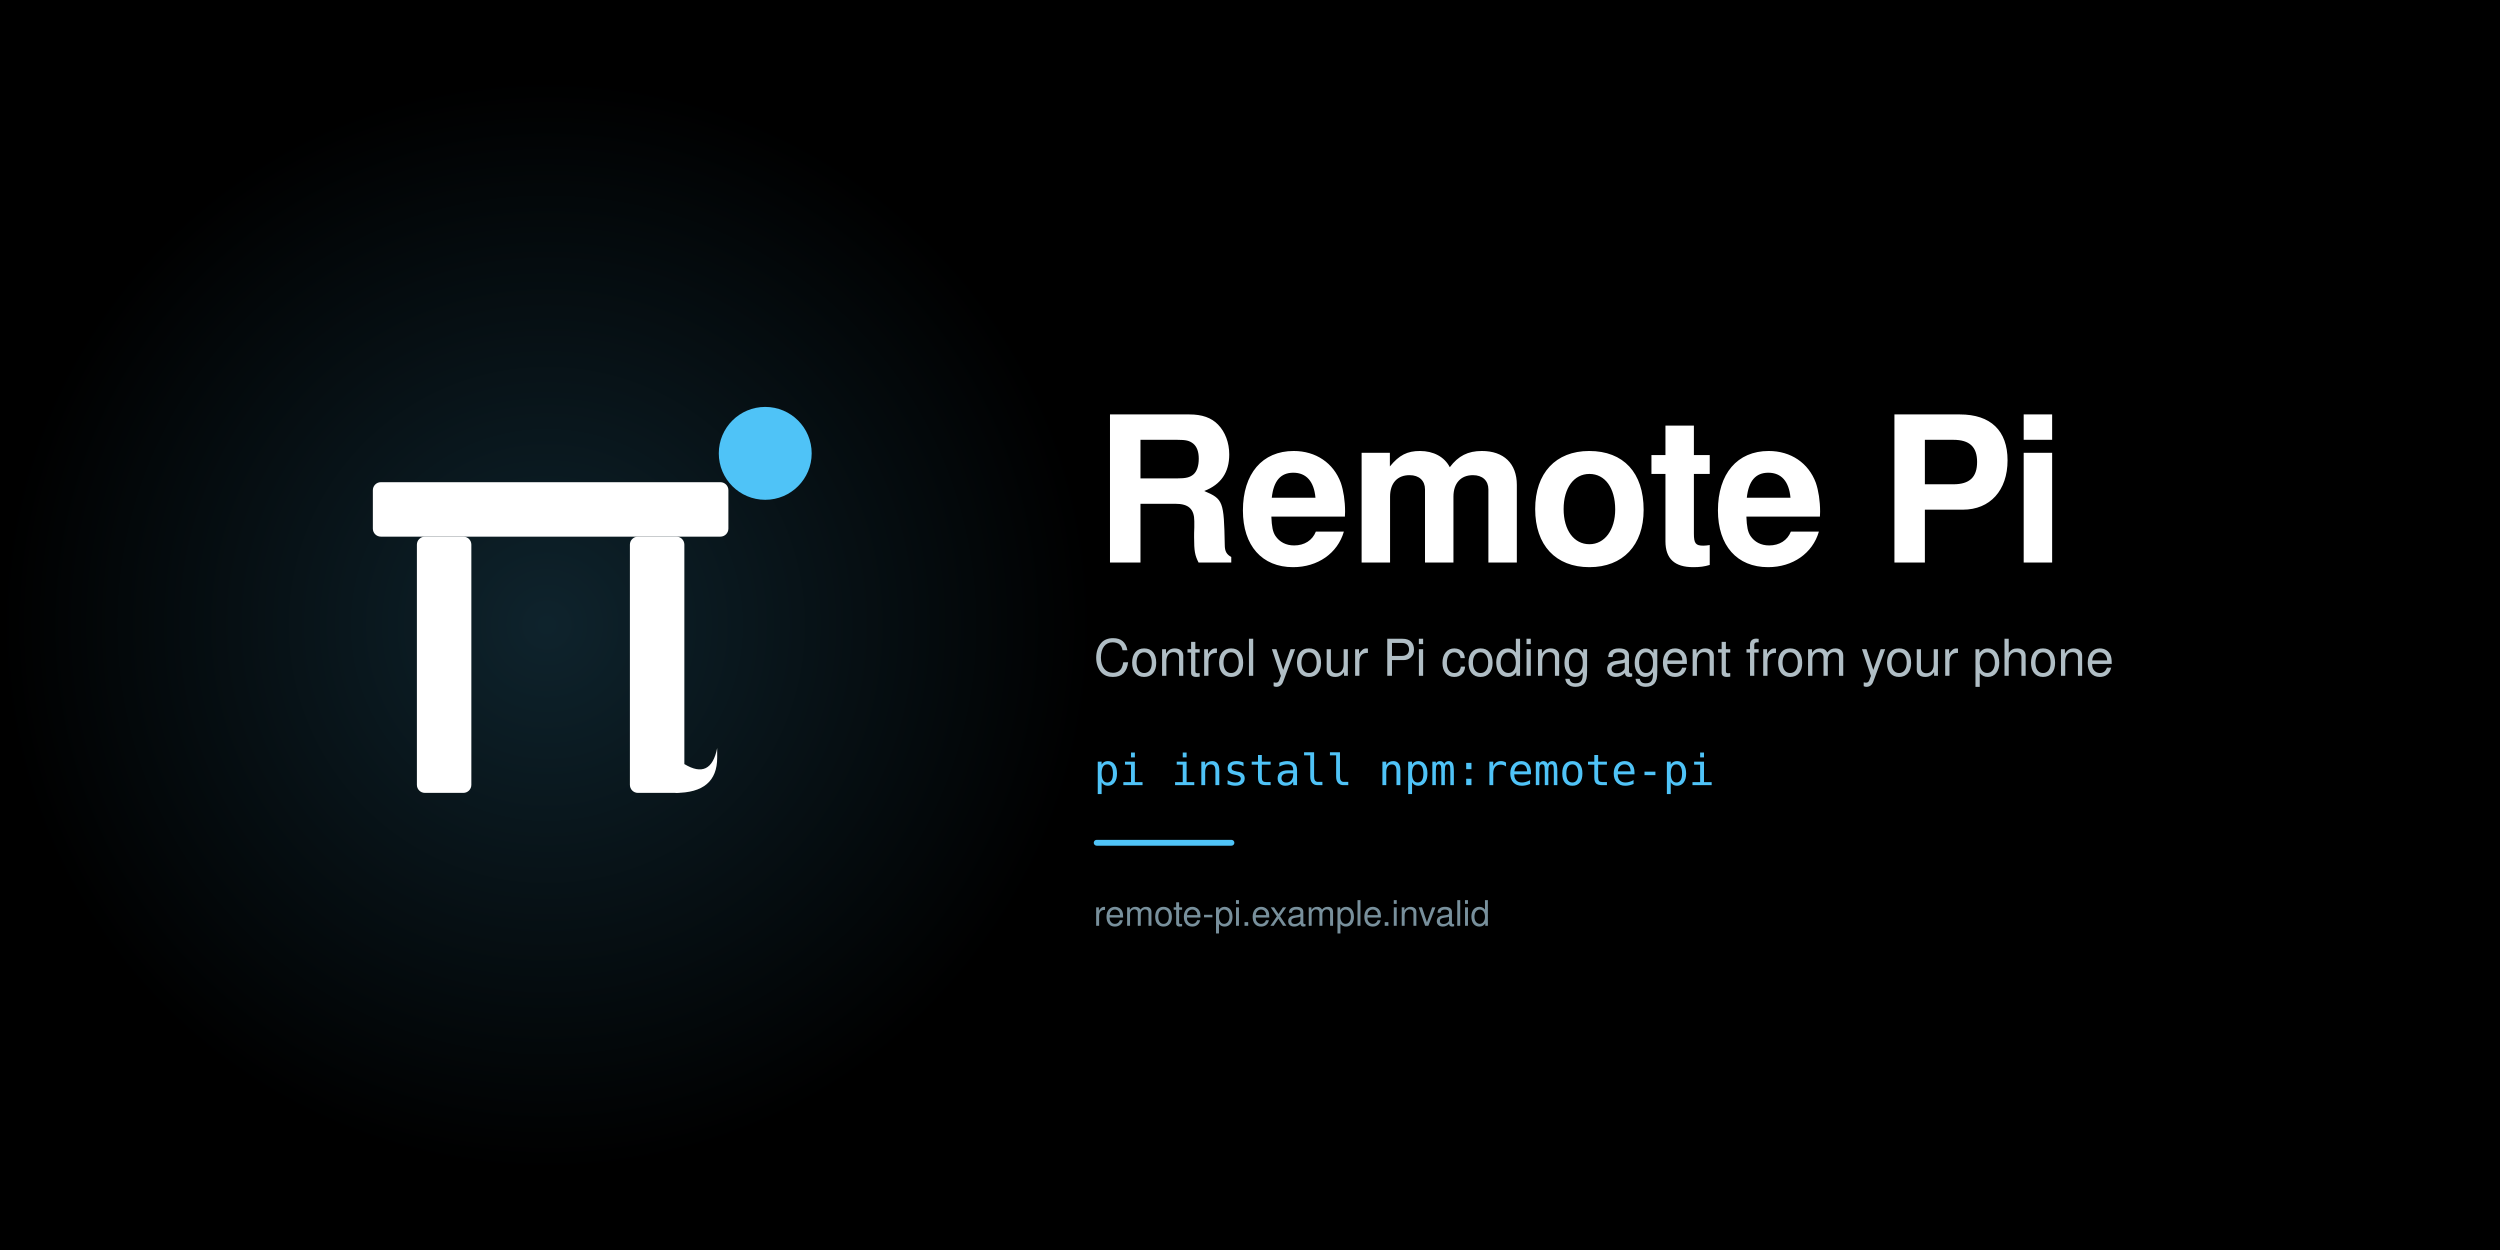
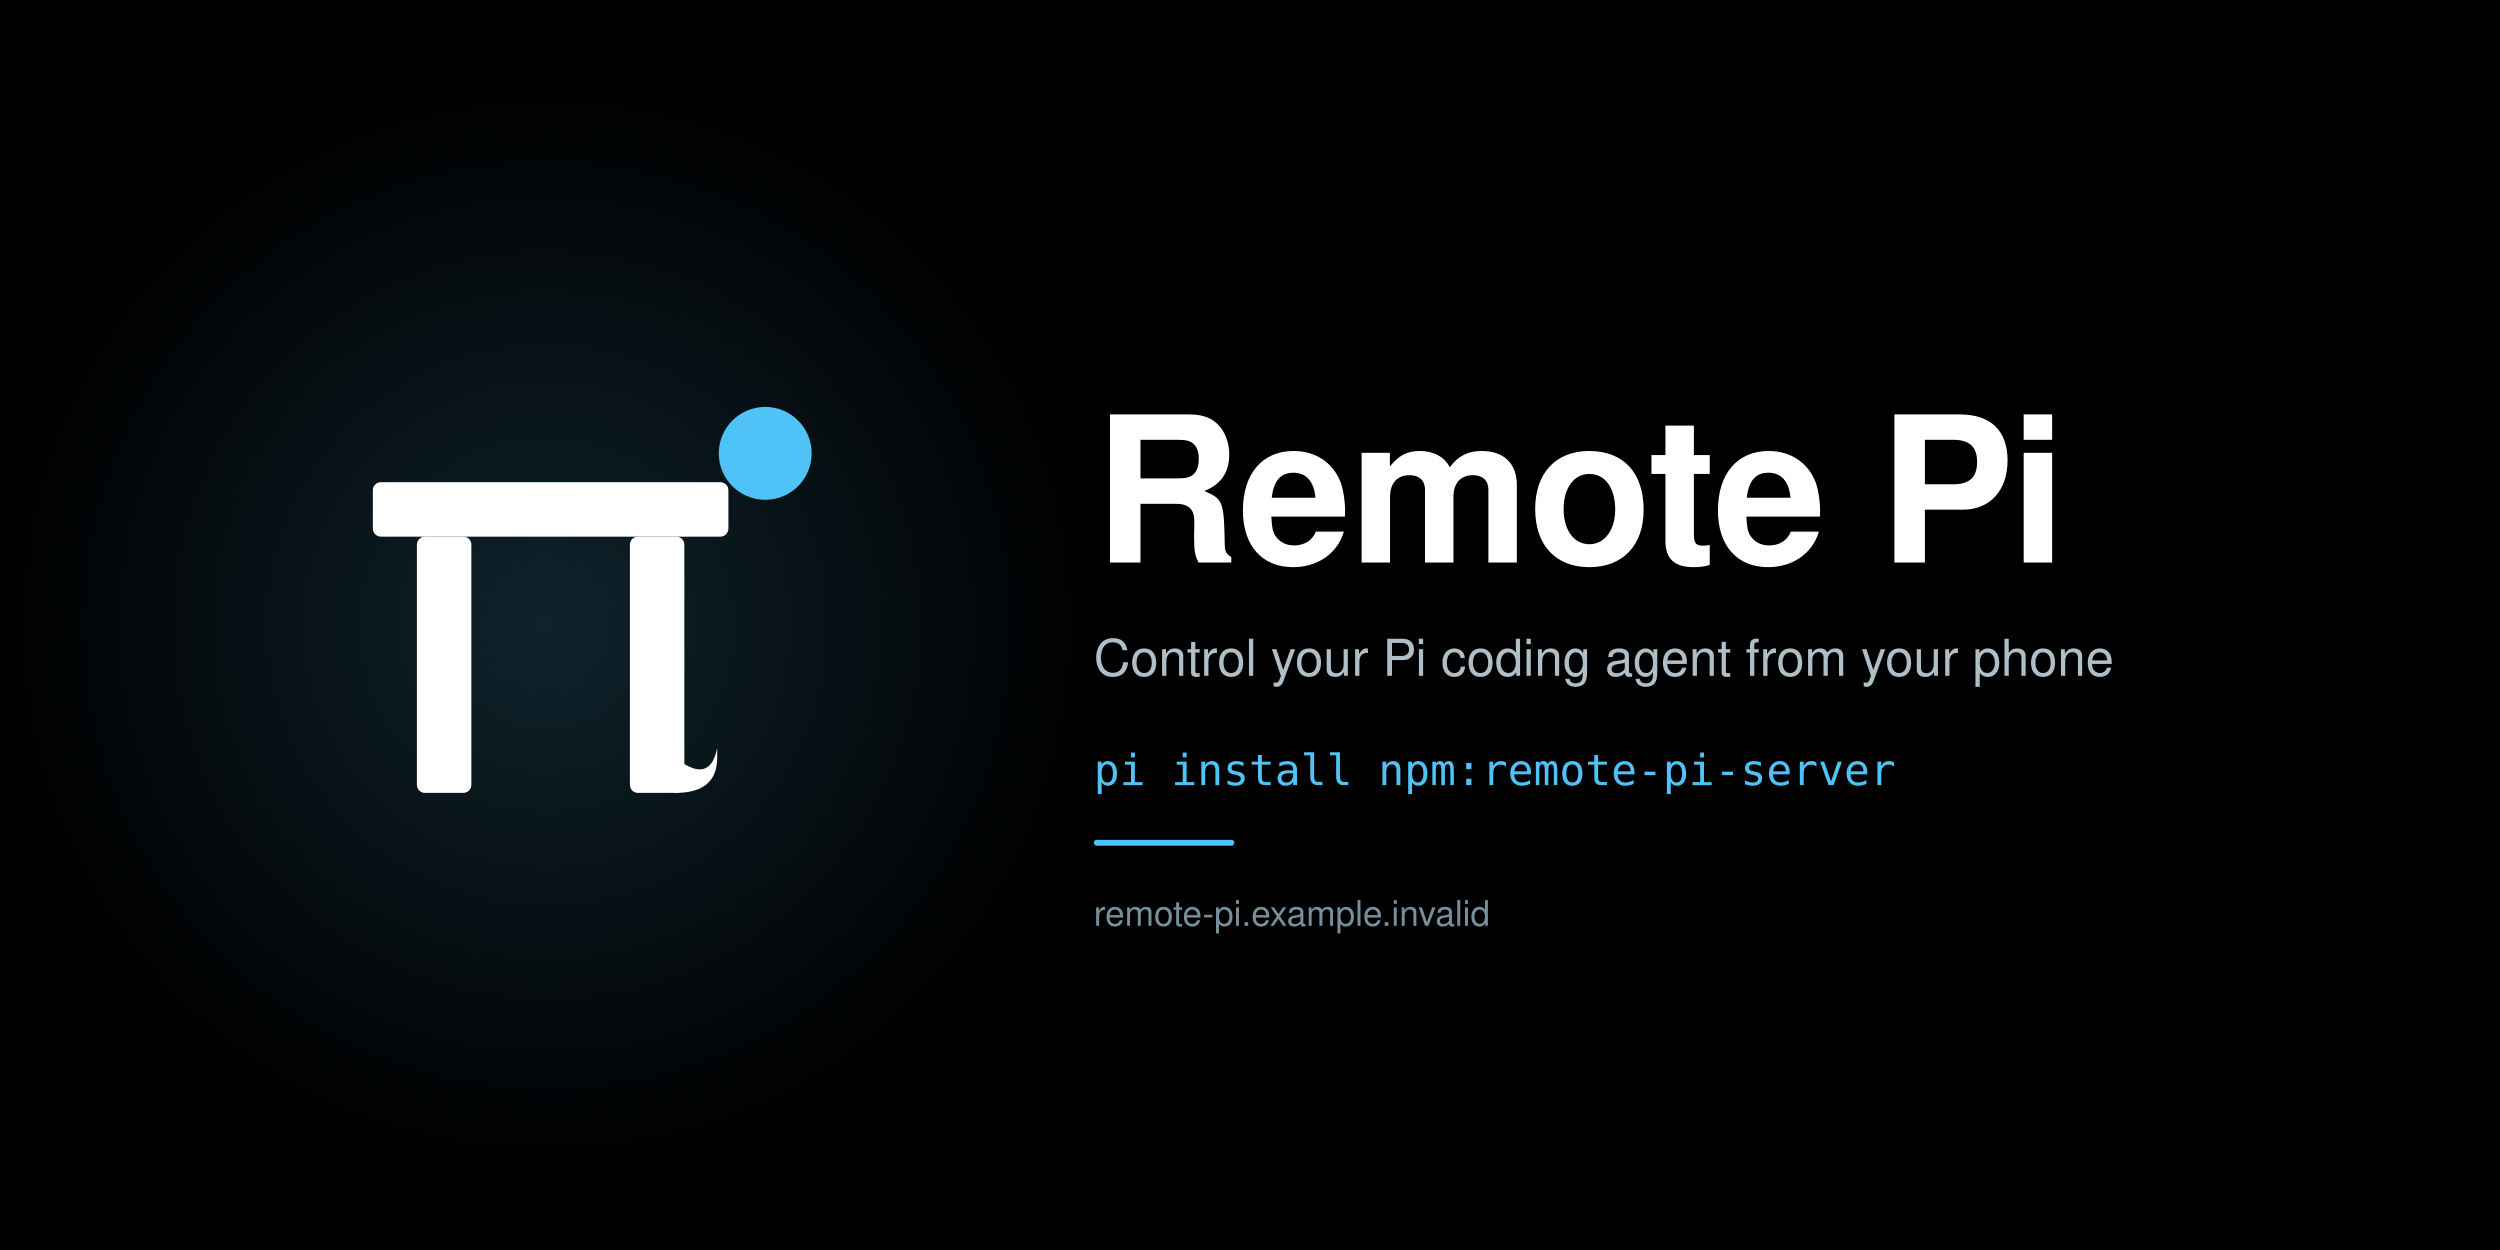
<svg xmlns="http://www.w3.org/2000/svg" viewBox="0 0 1280 640" width="1280" height="640">
  <rect width="1280" height="640" fill="#000000" />
  <defs>
    <radialGradient id="accentGlow" cx="50%" cy="50%" r="50%">
      <stop offset="0%" stop-color="#4FC3F7" stop-opacity="0.18" />
      <stop offset="100%" stop-color="#4FC3F7" stop-opacity="0" />
    </radialGradient>
  </defs>
  <circle cx="280" cy="320" r="280" fill="url(#accentGlow)" />
  <g transform="translate(72, 96) scale(0.41)">
    <g fill="#FFFFFF">
      <rect x="290" y="368" width="444" height="68" rx="10" />
      <rect x="345" y="436" width="68" height="320" rx="10" />
      <rect x="611" y="436" width="68" height="320" rx="10" />
      <path d="M 679 720 Q 712 740 720 700 L 720 712 Q 720 756 668 756 L 668 736 Z" />
    </g>
    <circle cx="780" cy="332" r="58" fill="#4FC3F7" />
  </g>
  <text x="560" y="288" font-family="-apple-system, BlinkMacSystemFont, 'Segoe UI', Helvetica, Arial, sans-serif" font-size="104" font-weight="700" fill="#FFFFFF" letter-spacing="-1">Remote Pi</text>
  <text x="560" y="346" font-family="-apple-system, BlinkMacSystemFont, 'Segoe UI', Helvetica, Arial, sans-serif" font-size="26" font-weight="400" fill="#B0BEC5">Control your Pi coding agent from your phone</text>
-   <text x="560" y="402" font-family="ui-monospace, 'SF Mono', Menlo, Consolas, monospace" font-size="22" font-weight="500" fill="#4FC3F7">pi install npm:remote-pi</text>
+   <text x="560" y="402" font-family="ui-monospace, 'SF Mono', Menlo, Consolas, monospace" font-size="22" font-weight="500" fill="#4FC3F7">pi install npm:remote-pi-server</text>
  <rect x="560" y="430" width="72" height="3" rx="1.5" fill="#4FC3F7" />
  <text x="560" y="474" font-family="-apple-system, BlinkMacSystemFont, 'Segoe UI', Helvetica, Arial, sans-serif" font-size="18" font-weight="400" fill="#78909C">remote-pi.example.invalid</text>
</svg>
